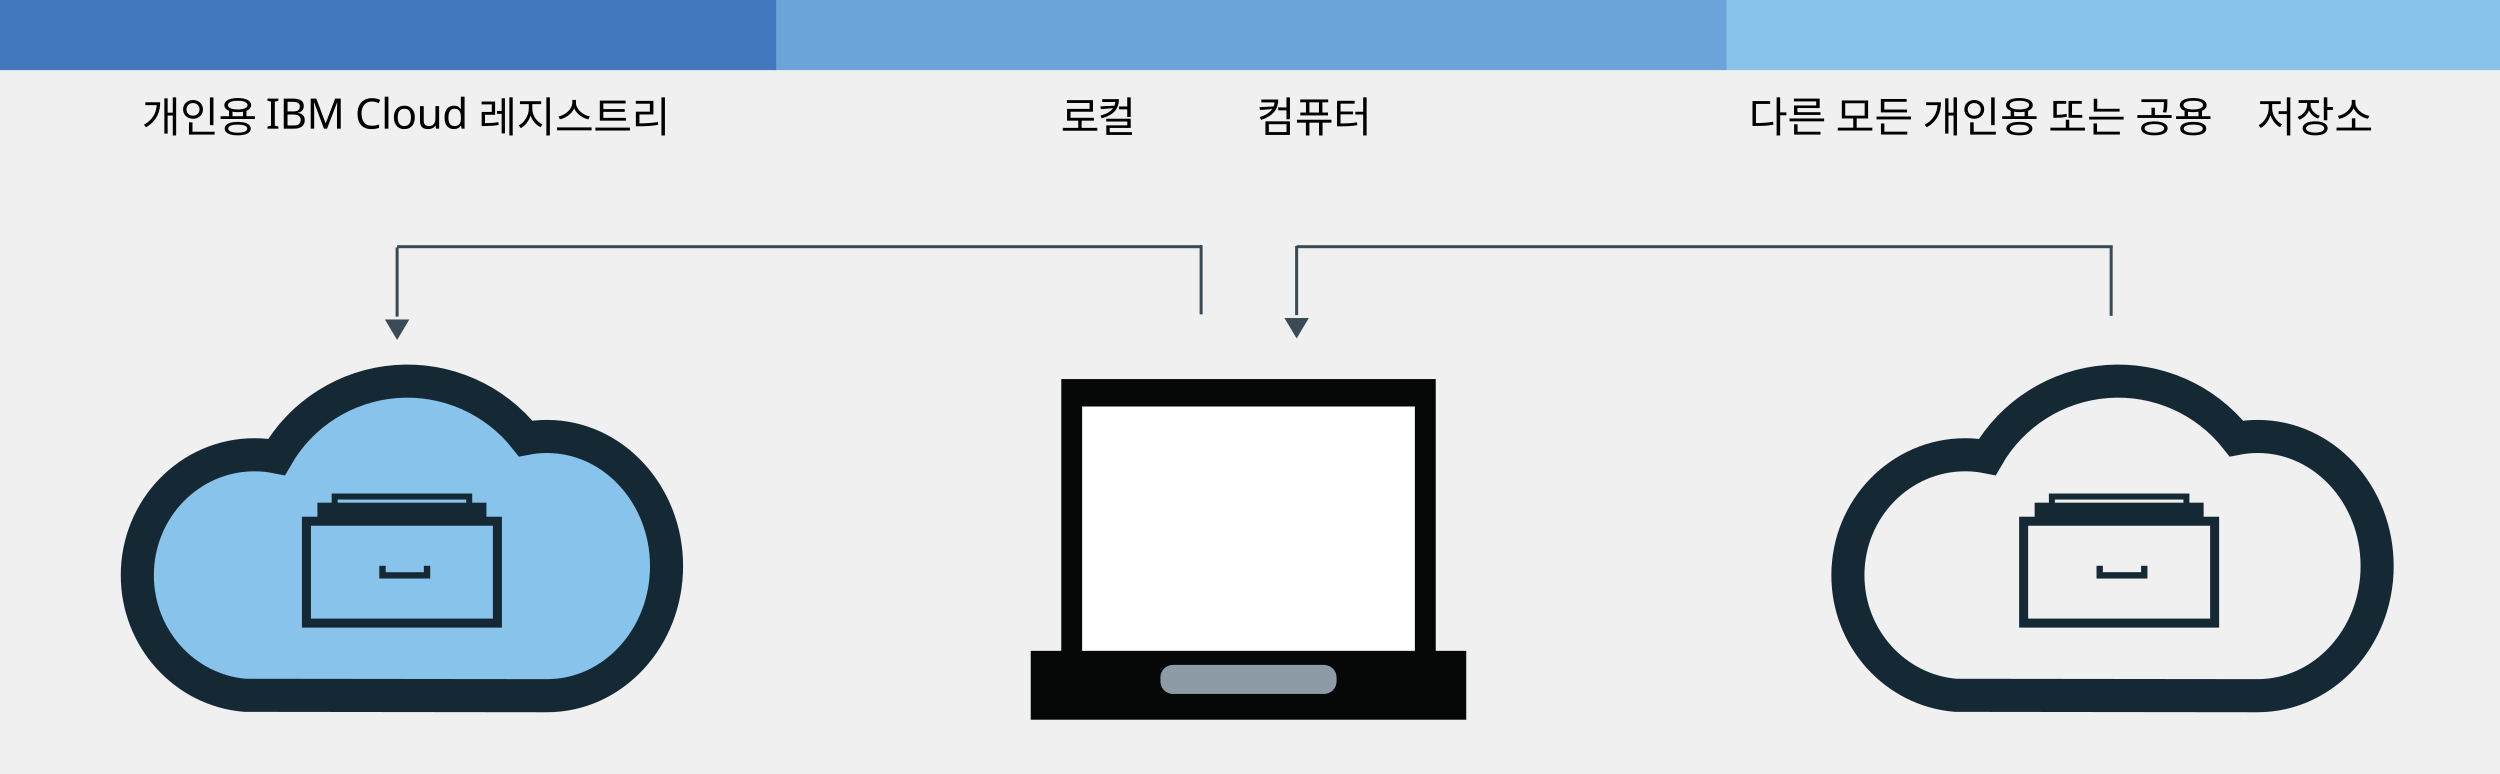
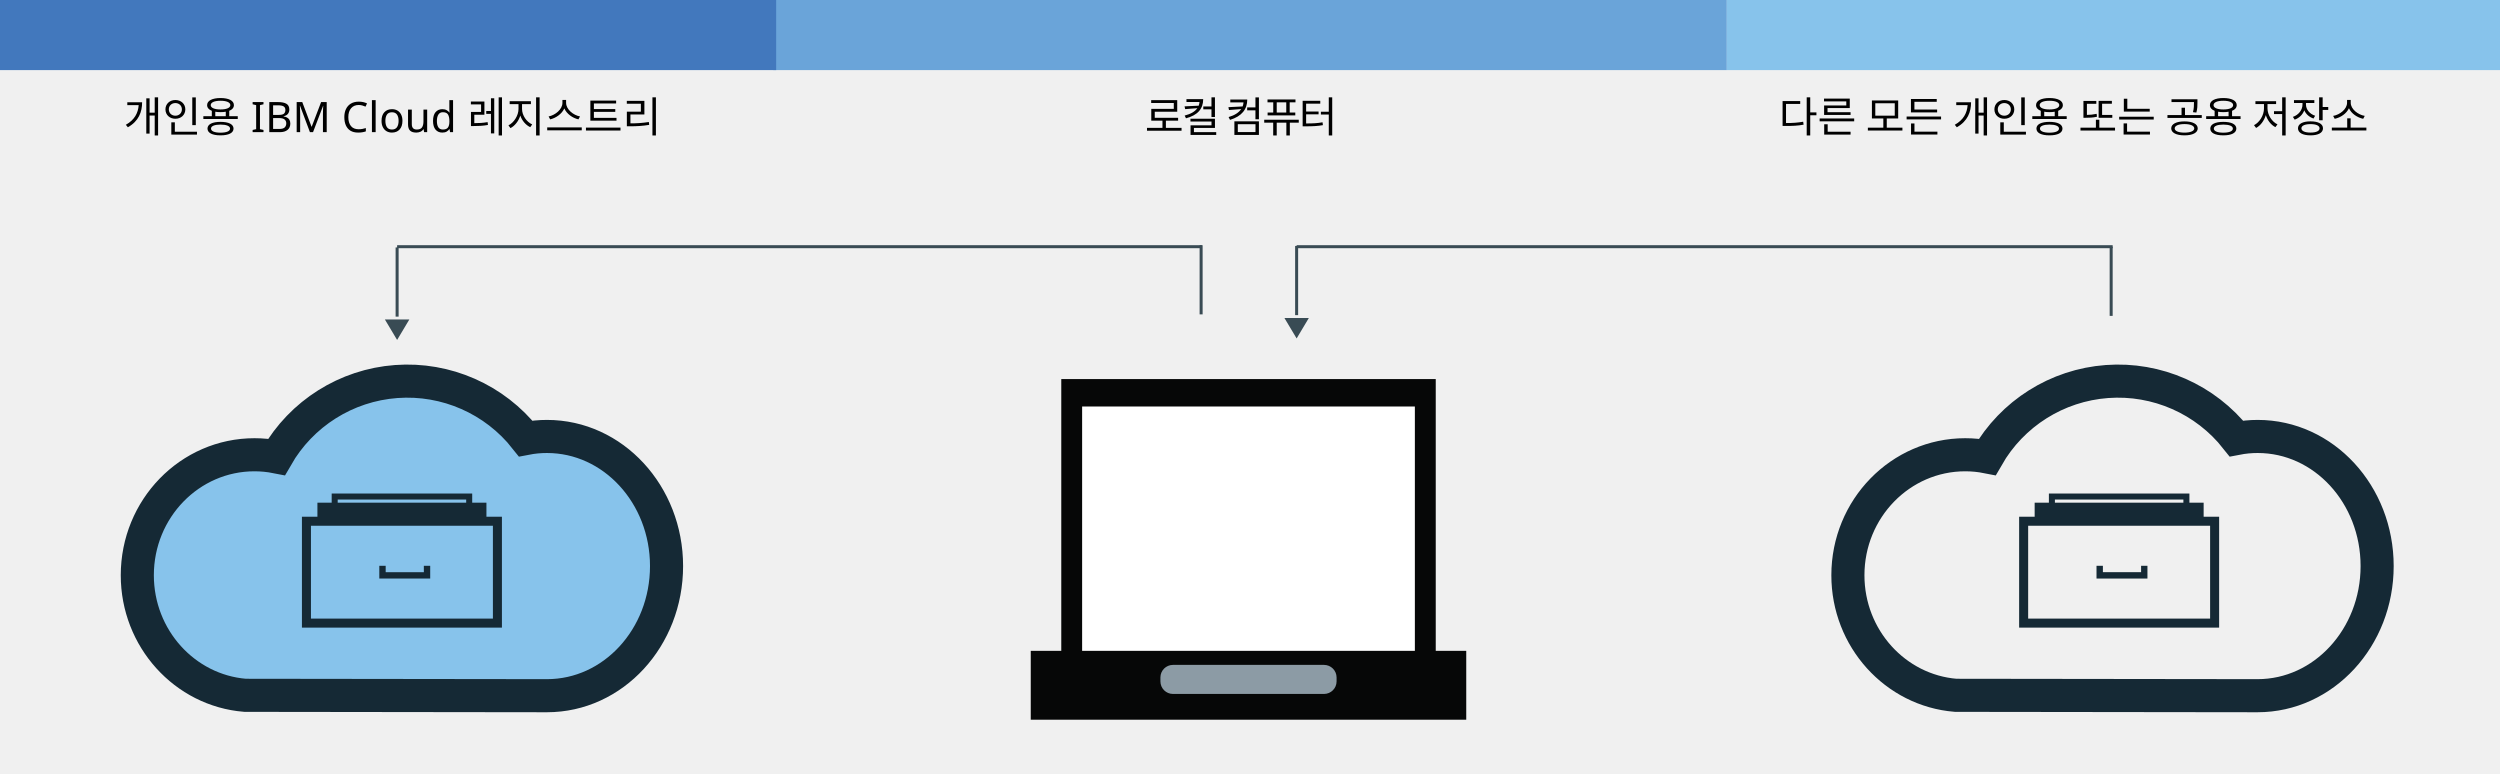
- <svg xmlns="http://www.w3.org/2000/svg" id="8a2151fb-88ef-457d-b7ec-bfa7f1e3e656" data-name="Layer 1" viewBox="0 0 831 257">
+ <svg xmlns="http://www.w3.org/2000/svg" id="8a2151fb-88ef-457d-b7ec-bfa7f1e3e656" data-name="Layer 1" viewBox="0 0 831 257" version="1.1">
+   <defs id="defs112" />
  <path id="ce3f00cc-62b2-43ff-97de-39f90dd8ffae" data-name="&lt;Path&gt;" d="M257,0H574V23.3H257Z" fill="#6aa4d9" />
  <path id="148a5eb6-df88-4f33-b362-d3d8ce114c44" data-name="&lt;Path&gt;" d="M574,0H831V23.3H574Z" fill="#87c3eb" />
  <g id="10fb2a08-3ee6-4061-96fb-31503b7362b3" data-name="&lt;Group&gt;">
    <path id="d03ee414-6941-420c-8859-22e16f18125c" data-name="&lt;Path&gt;" d="M127.94,106.2,132,113l4.06-6.8Z" fill="#394b54" />
  </g>
  <path id="525b2ac2-ea9d-4fbc-81b4-7cdf198de918" data-name="&lt;Path&gt;" d="M0,0H258V23.3H0Z" fill="#4278bd" />
  <path id="fdf0b69f-7cd4-4857-b183-b2c9fd283bb3" data-name="&lt;Path&gt;" d="M132,82H399.5" fill="none" stroke="#394b54" stroke-miterlimit="10" />
-   <text transform="translate(47.13 43.93)" font-size="14" font-family="IBMPlexSans, IBM Plex Sans" style="isolation:isolate">
-     <tspan letter-spacing="-0.01em">개인용 IBM Cloud 레지스트리</tspan>
-     <tspan x="8.34" y="0" letter-spacing="0em"> </tspan>
-     <tspan x="16.98" y="0" letter-spacing="-0.01em"> </tspan>
-     <tspan x="23.74" y="0"> </tspan>
-     <tspan x="31.22" y="0" letter-spacing="0em"> </tspan>
-     <tspan x="36.08" y="0"> </tspan>
-     <tspan x="116.2" y="0" letter-spacing="0em"> </tspan>
-     <tspan x="121.27" y="0"> </tspan>
-     <tspan x="139.84" y="0" letter-spacing="-0.01em"> </tspan>
-     <tspan x="146.56" y="0"> </tspan>
-     <tspan x="151.48" y="0" letter-spacing="0.01em"> </tspan>
-     <tspan x="156.76" y="0"> </tspan>
+   <text font-size="14" style="font-size:14px;font-family:IBMPlexSans, 'IBM Plex Sans';isolation:isolate" id="text11" x="41.13" y="43.93">
+     <tspan style="font-style:normal;font-variant:normal;font-weight:normal;font-stretch:normal;font-family:Gulim;-inkscape-font-specification:Gulim" id="tspan4242">개인용</tspan>
+  IBM Cloud <tspan style="font-style:normal;font-variant:normal;font-weight:normal;font-stretch:normal;font-family:Gulim;-inkscape-font-specification:Gulim" id="tspan4244">레지스트리</tspan>
  </text>
-   <text transform="translate(352.56 43.93)" font-size="14" font-family="IBMPlexSans, IBM Plex Sans" style="isolation:isolate">
-     <tspan letter-spacing="-0.05em">로컬</tspan>
-     <tspan x="7.6" y="0"> </tspan>
-     <tspan x="65.11" y="0" letter-spacing="-0.01em">컴퓨터</tspan>
-     <tspan x="72.07" y="0"> </tspan>
-     <tspan x="108.2" y="0" letter-spacing="0em"> </tspan>
-     <tspan x="113.06" y="0" letter-spacing="0em"> </tspan>
+   <text font-size="14" style="font-size:14px;font-family:IBMPlexSans, 'IBM Plex Sans';isolation:isolate" id="text37" x="380.56" y="43.93">
+     <tspan letter-spacing="-0.05em" id="tspan39" style="font-style:normal;font-variant:normal;font-weight:normal;font-stretch:normal;font-family:Gulim;-inkscape-font-specification:Gulim;letter-spacing:-0.05em">로컬 컴퓨터</tspan>
  </text>
  <path id="725f6b61-84ed-46aa-8879-94041a5dc3b2" data-name="&lt;Path&gt;" d="M701.75,82v23" fill="none" stroke="#394b54" stroke-miterlimit="10" />
  <path id="f14214fe-9ec7-4377-b205-8f4ce22a05f0" data-name="&lt;Path&gt;" d="M132,82.25v23" fill="none" stroke="#394b54" stroke-miterlimit="10" />
  <g id="0d3a2756-a2a9-4c79-85d8-608b49695707" data-name="&lt;Group&gt;">
    <path id="a1c9d864-a7e8-4305-96a8-5d2074e5e43d" data-name="&lt;Path&gt;" d="M426.94,105.7l4.06,6.8,4.06-6.8Z" fill="#394b54" />
  </g>
  <path id="cc7e49e3-3eba-454e-856d-6a9389a1ceba" data-name="&lt;Path&gt;" d="M431,81.75v23" fill="none" stroke="#394b54" stroke-miterlimit="10" />
  <path id="a572a3a7-b452-42dc-a0eb-e07307168d5e" data-name="&lt;Path&gt;" d="M399.25,81.5v23" fill="none" stroke="#394b54" stroke-miterlimit="10" />
  <path id="832a1625-3329-4785-8f1f-f75e9f3d0886" data-name="&lt;Path&gt;" d="M431,82H702.25" fill="none" stroke="#394b54" stroke-miterlimit="10" />
-   <rect x="399.5" y="71.5" width="15.5" height="19.5" fill="none" />
+   <rect x="399.5" y="71.5" width="15.5" height="19.5" fill="none" id="rect58" />
  <path id="e99522dd-adef-4ce5-907d-8d91b47a08df" data-name="&lt;Path&gt;" d="M181.82,145.08a36.89,36.89,0,0,0-7.09.68,50.09,50.09,0,0,0-82.8,6.12,37.83,37.83,0,0,0-7.34-.72c-21.52,0-38.95,17.93-38.95,40.05,0,21,15.77,38.28,35.83,39.91l100.13.13h.22c22,0,39.74-19.29,39.74-43.09S203.77,145.08,181.82,145.08Z" fill="#87c3eb" stroke="#152935" stroke-miterlimit="10" stroke-width="11" />
  <path id="74fb0e0b-4e9a-4824-966c-126e2122dded" data-name="&lt;Path&gt;" d="M750.47,145.08a36.89,36.89,0,0,0-7.09.68,50.09,50.09,0,0,0-82.8,6.12,37.83,37.83,0,0,0-7.34-.72c-21.52,0-39,17.93-39,40.05,0,21,15.77,38.28,35.83,39.91l100.13.13h.22c21.95,0,39.74-19.29,39.74-43.09S772.42,145.08,750.47,145.08Z" fill="none" stroke="#152935" stroke-miterlimit="10" stroke-width="11" />
  <rect id="ddb78052-7939-4cde-86aa-aba469e38c3c" data-name="&lt;Rectangle&gt;" x="352.77" y="126" width="124.47" height="90.67" fill="#060707" />
  <g id="27dd9f5f-0f34-410a-9cf2-659aefd6a2b5" data-name="&lt;Group&gt;">
    <rect id="51b79e7b-4bcb-450f-984a-f5ca3bdec73d" data-name="&lt;Rectangle&gt;" x="361.89" y="137.31" width="106.23" height="77.38" fill="#fff" />
    <path id="c087a8f1-5c69-46b5-bd51-f99d212f1f93" data-name="&lt;Compound Path&gt;" d="M470.3,216.88H359.7V135.12H470.3ZM364.08,212.5H465.92v-73H364.08Z" fill="#fff" />
  </g>
  <rect id="b63eb18c-b563-4bb9-aa60-2655b87aa2d9" data-name="&lt;Rectangle&gt;" x="342.62" y="216.34" width="144.76" height="22.89" fill="#060707" />
  <rect id="f69ebd71-33c6-4c84-9b71-528ee9676ebb" data-name="&lt;Rectangle&gt;" x="385.72" y="221.01" width="58.56" height="9.66" rx="4.18" ry="4.18" fill="#8c9ba5" />
-   <rect x="672.66" y="173.26" width="63.48" height="33.86" fill="none" stroke="#152935" stroke-miterlimit="10" stroke-width="3" />
-   <line x1="676.32" y1="170.09" x2="732.49" y2="170.09" fill="none" stroke="#152935" stroke-miterlimit="10" stroke-width="6" />
-   <rect x="682.05" y="165.05" width="44.71" height="5.03" fill="none" stroke="#152935" stroke-miterlimit="10" stroke-width="2" />
-   <path d="M711.7,190.19H699v-2.12h-2.12v4.24h16.93v-4.24H711.7Z" fill="#152935" />
-   <rect x="101.86" y="173.26" width="63.48" height="33.86" fill="none" stroke="#152935" stroke-miterlimit="10" stroke-width="3" />
-   <line x1="105.51" y1="170.09" x2="161.69" y2="170.09" fill="none" stroke="#152935" stroke-miterlimit="10" stroke-width="6" />
-   <rect x="111.25" y="165.05" width="44.71" height="5.03" fill="none" stroke="#152935" stroke-miterlimit="10" stroke-width="2" />
-   <path d="M140.89,190.19H128.2v-2.12h-2.12v4.24H143v-4.24h-2.12Z" fill="#152935" />
-   <text transform="translate(581.28 43.93)" font-size="14" font-family="IBMPlexSans, IBM Plex Sans" style="isolation:isolate">다른 모든 개인용 또는 공용<tspan x="8.97" y="0" letter-spacing="-0.01em"> </tspan>
-     <tspan x="16.81" y="0"> </tspan>
-     <tspan x="80.69" y="0" letter-spacing="-0.01em"> </tspan>
-     <tspan x="87.46" y="0" letter-spacing="0em"> </tspan>
-     <tspan x="94.93" y="0" letter-spacing="0em"> </tspan>
-     <tspan x="99.79" y="0" letter-spacing="0em"> </tspan>
-     <tspan x="168.91" y="0" letter-spacing="0em">저장소</tspan>
-     <tspan x="173.98" y="0"> </tspan>
-     <tspan x="207.94" y="0" letter-spacing="0em"> </tspan>
-     <tspan x="212.8" y="0"> </tspan>
-     <tspan x="220.64" y="0" letter-spacing="0.01em"> </tspan>
-     <tspan x="225.92" y="0"> </tspan>
+   <rect x="672.66" y="173.26" width="63.48" height="33.86" fill="none" stroke="#152935" stroke-miterlimit="10" stroke-width="3" id="rect68" />
+   <line x1="676.32" y1="170.09" x2="732.49" y2="170.09" fill="none" stroke="#152935" stroke-miterlimit="10" stroke-width="6" id="line70" />
+   <rect x="682.05" y="165.05" width="44.71" height="5.03" fill="none" stroke="#152935" stroke-miterlimit="10" stroke-width="2" id="rect72" />
+   <path d="M711.7,190.19H699v-2.12h-2.12v4.24h16.93v-4.24H711.7Z" fill="#152935" id="path74" />
+   <rect x="101.86" y="173.26" width="63.48" height="33.86" fill="none" stroke="#152935" stroke-miterlimit="10" stroke-width="3" id="rect76" />
+   <line x1="105.51" y1="170.09" x2="161.69" y2="170.09" fill="none" stroke="#152935" stroke-miterlimit="10" stroke-width="6" id="line78" />
+   <rect x="111.25" y="165.05" width="44.71" height="5.03" fill="none" stroke="#152935" stroke-miterlimit="10" stroke-width="2" id="rect80" />
+   <path d="M140.89,190.19H128.2v-2.12h-2.12v4.24H143v-4.24h-2.12Z" fill="#152935" id="path82" />
+   <text font-size="14" style="font-size:14px;font-family:IBMPlexSans, 'IBM Plex Sans';isolation:isolate" id="text84" x="591.28" y="43.93">
+     <tspan style="font-style:normal;font-variant:normal;font-weight:normal;font-stretch:normal;font-family:Gulim;-inkscape-font-specification:Gulim" id="tspan4248">다른 모든 개인용 또는 공용 저장소</tspan>
  </text>
</svg>
